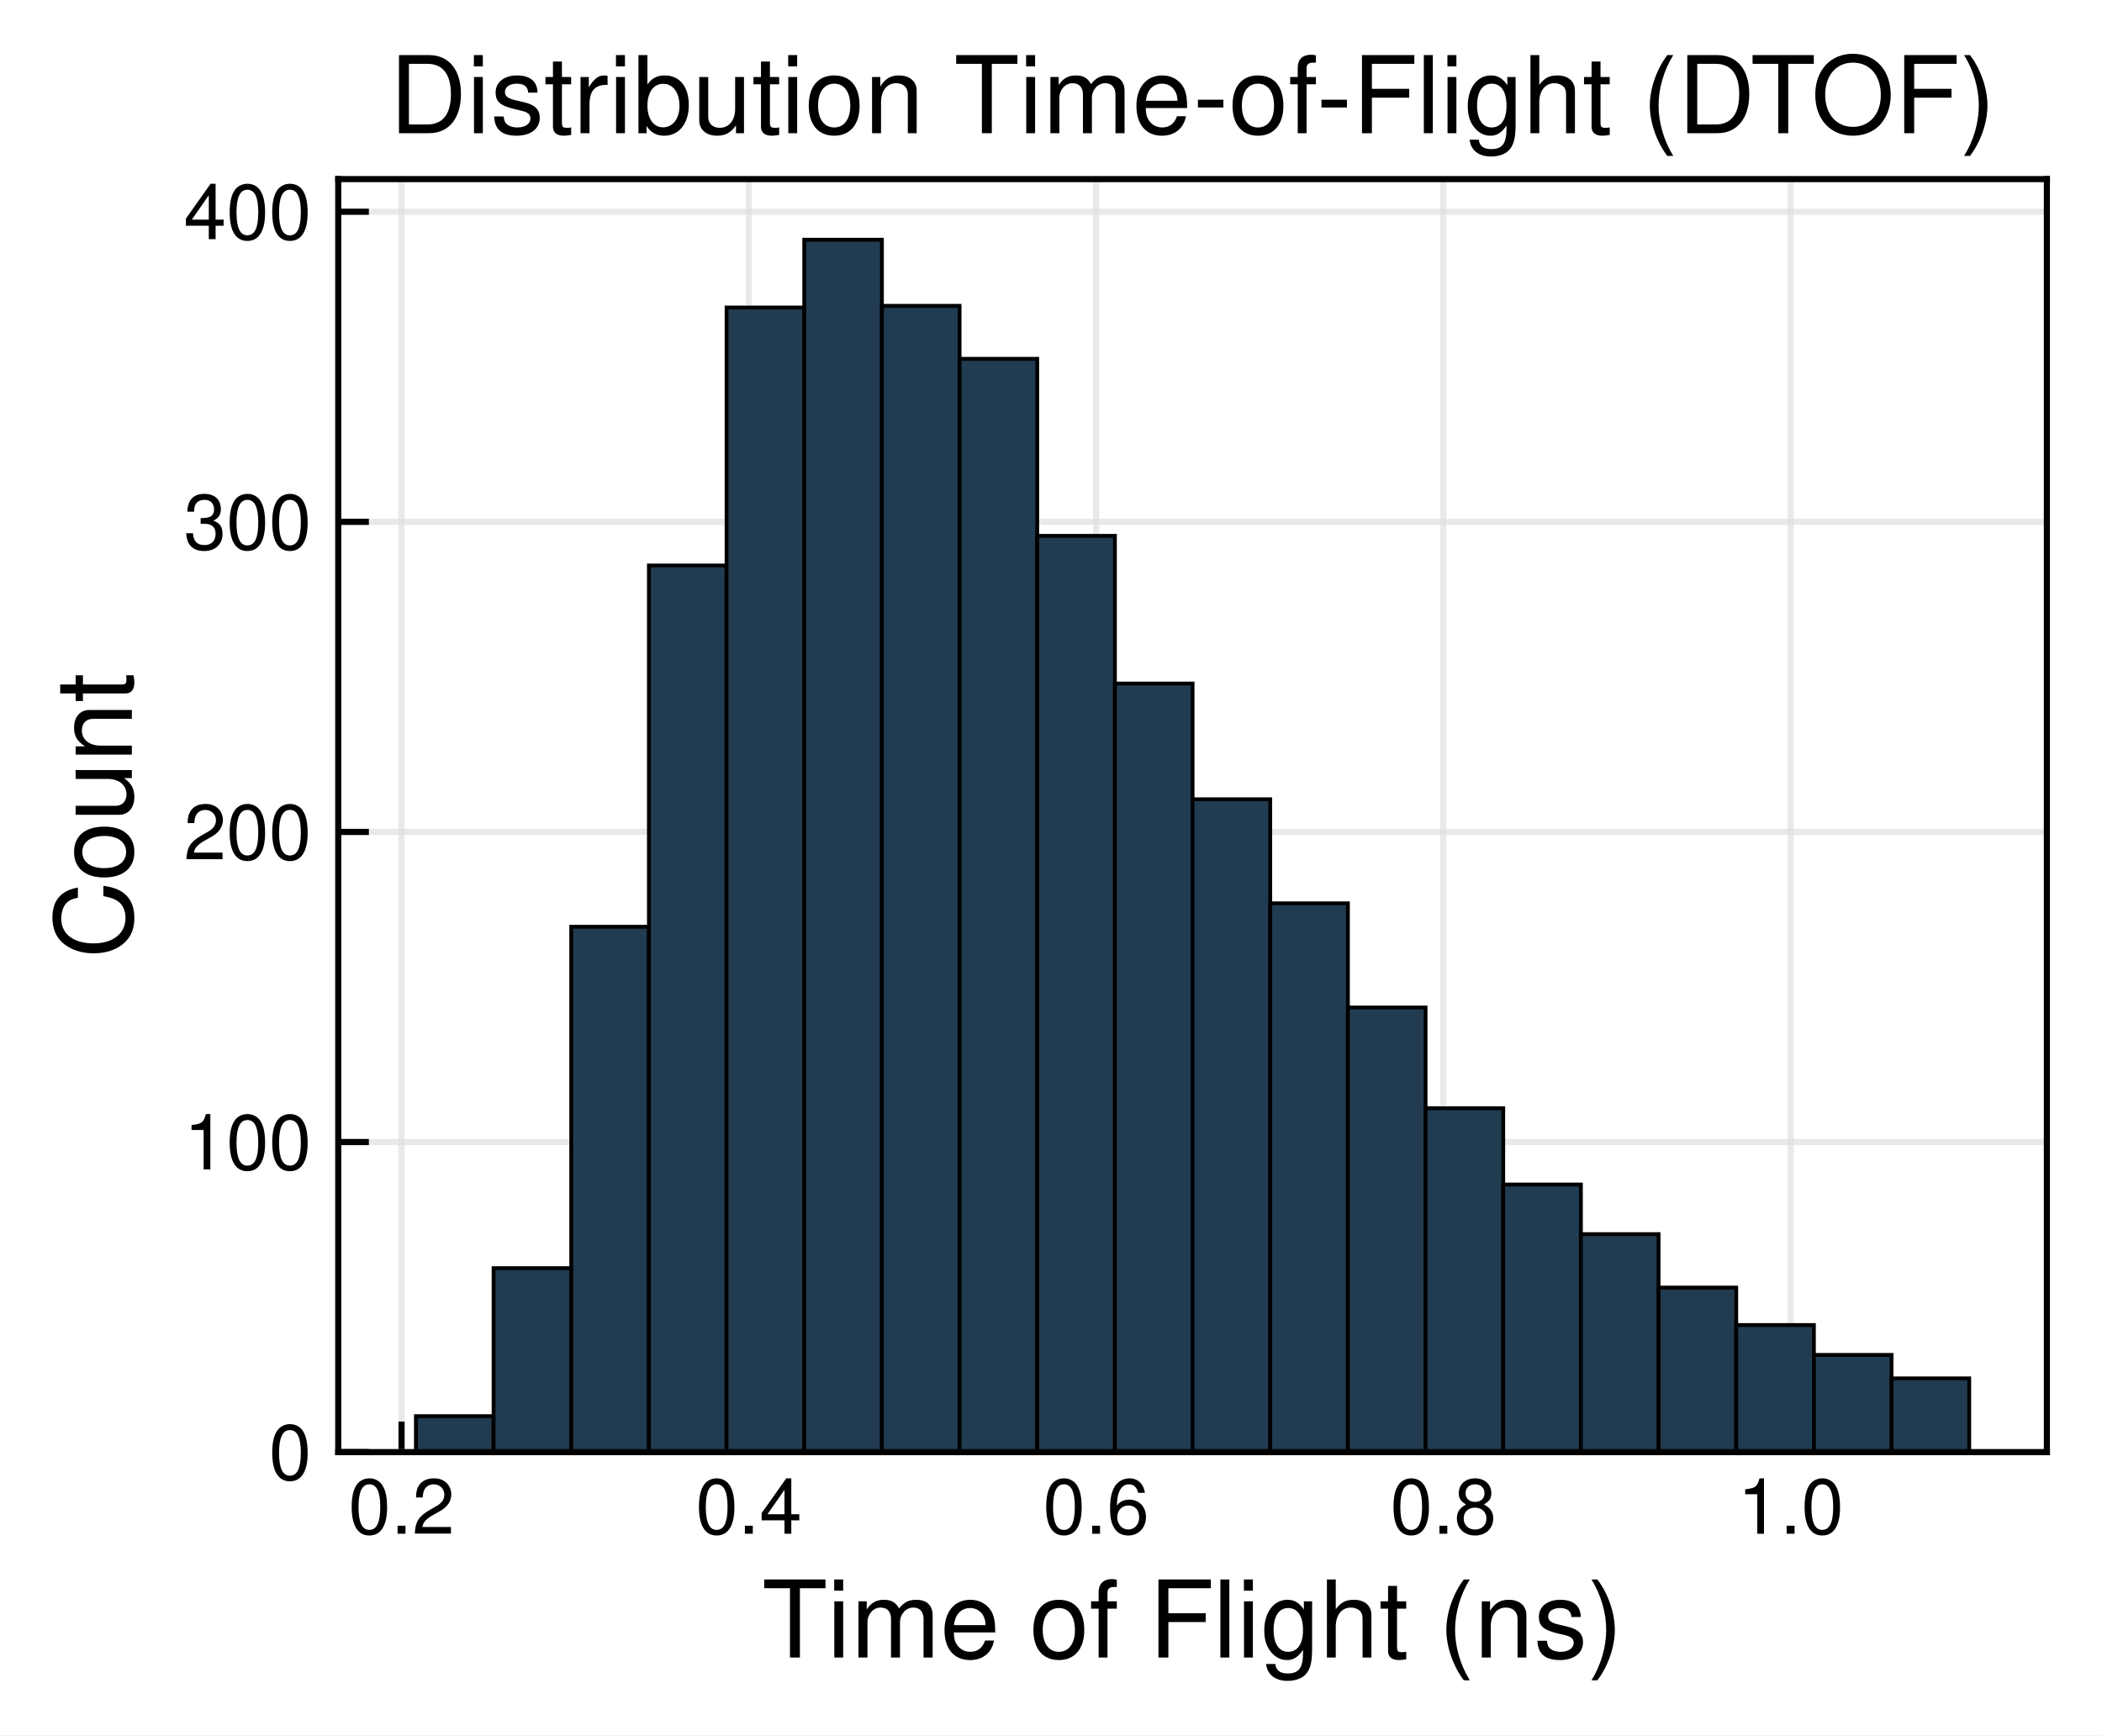
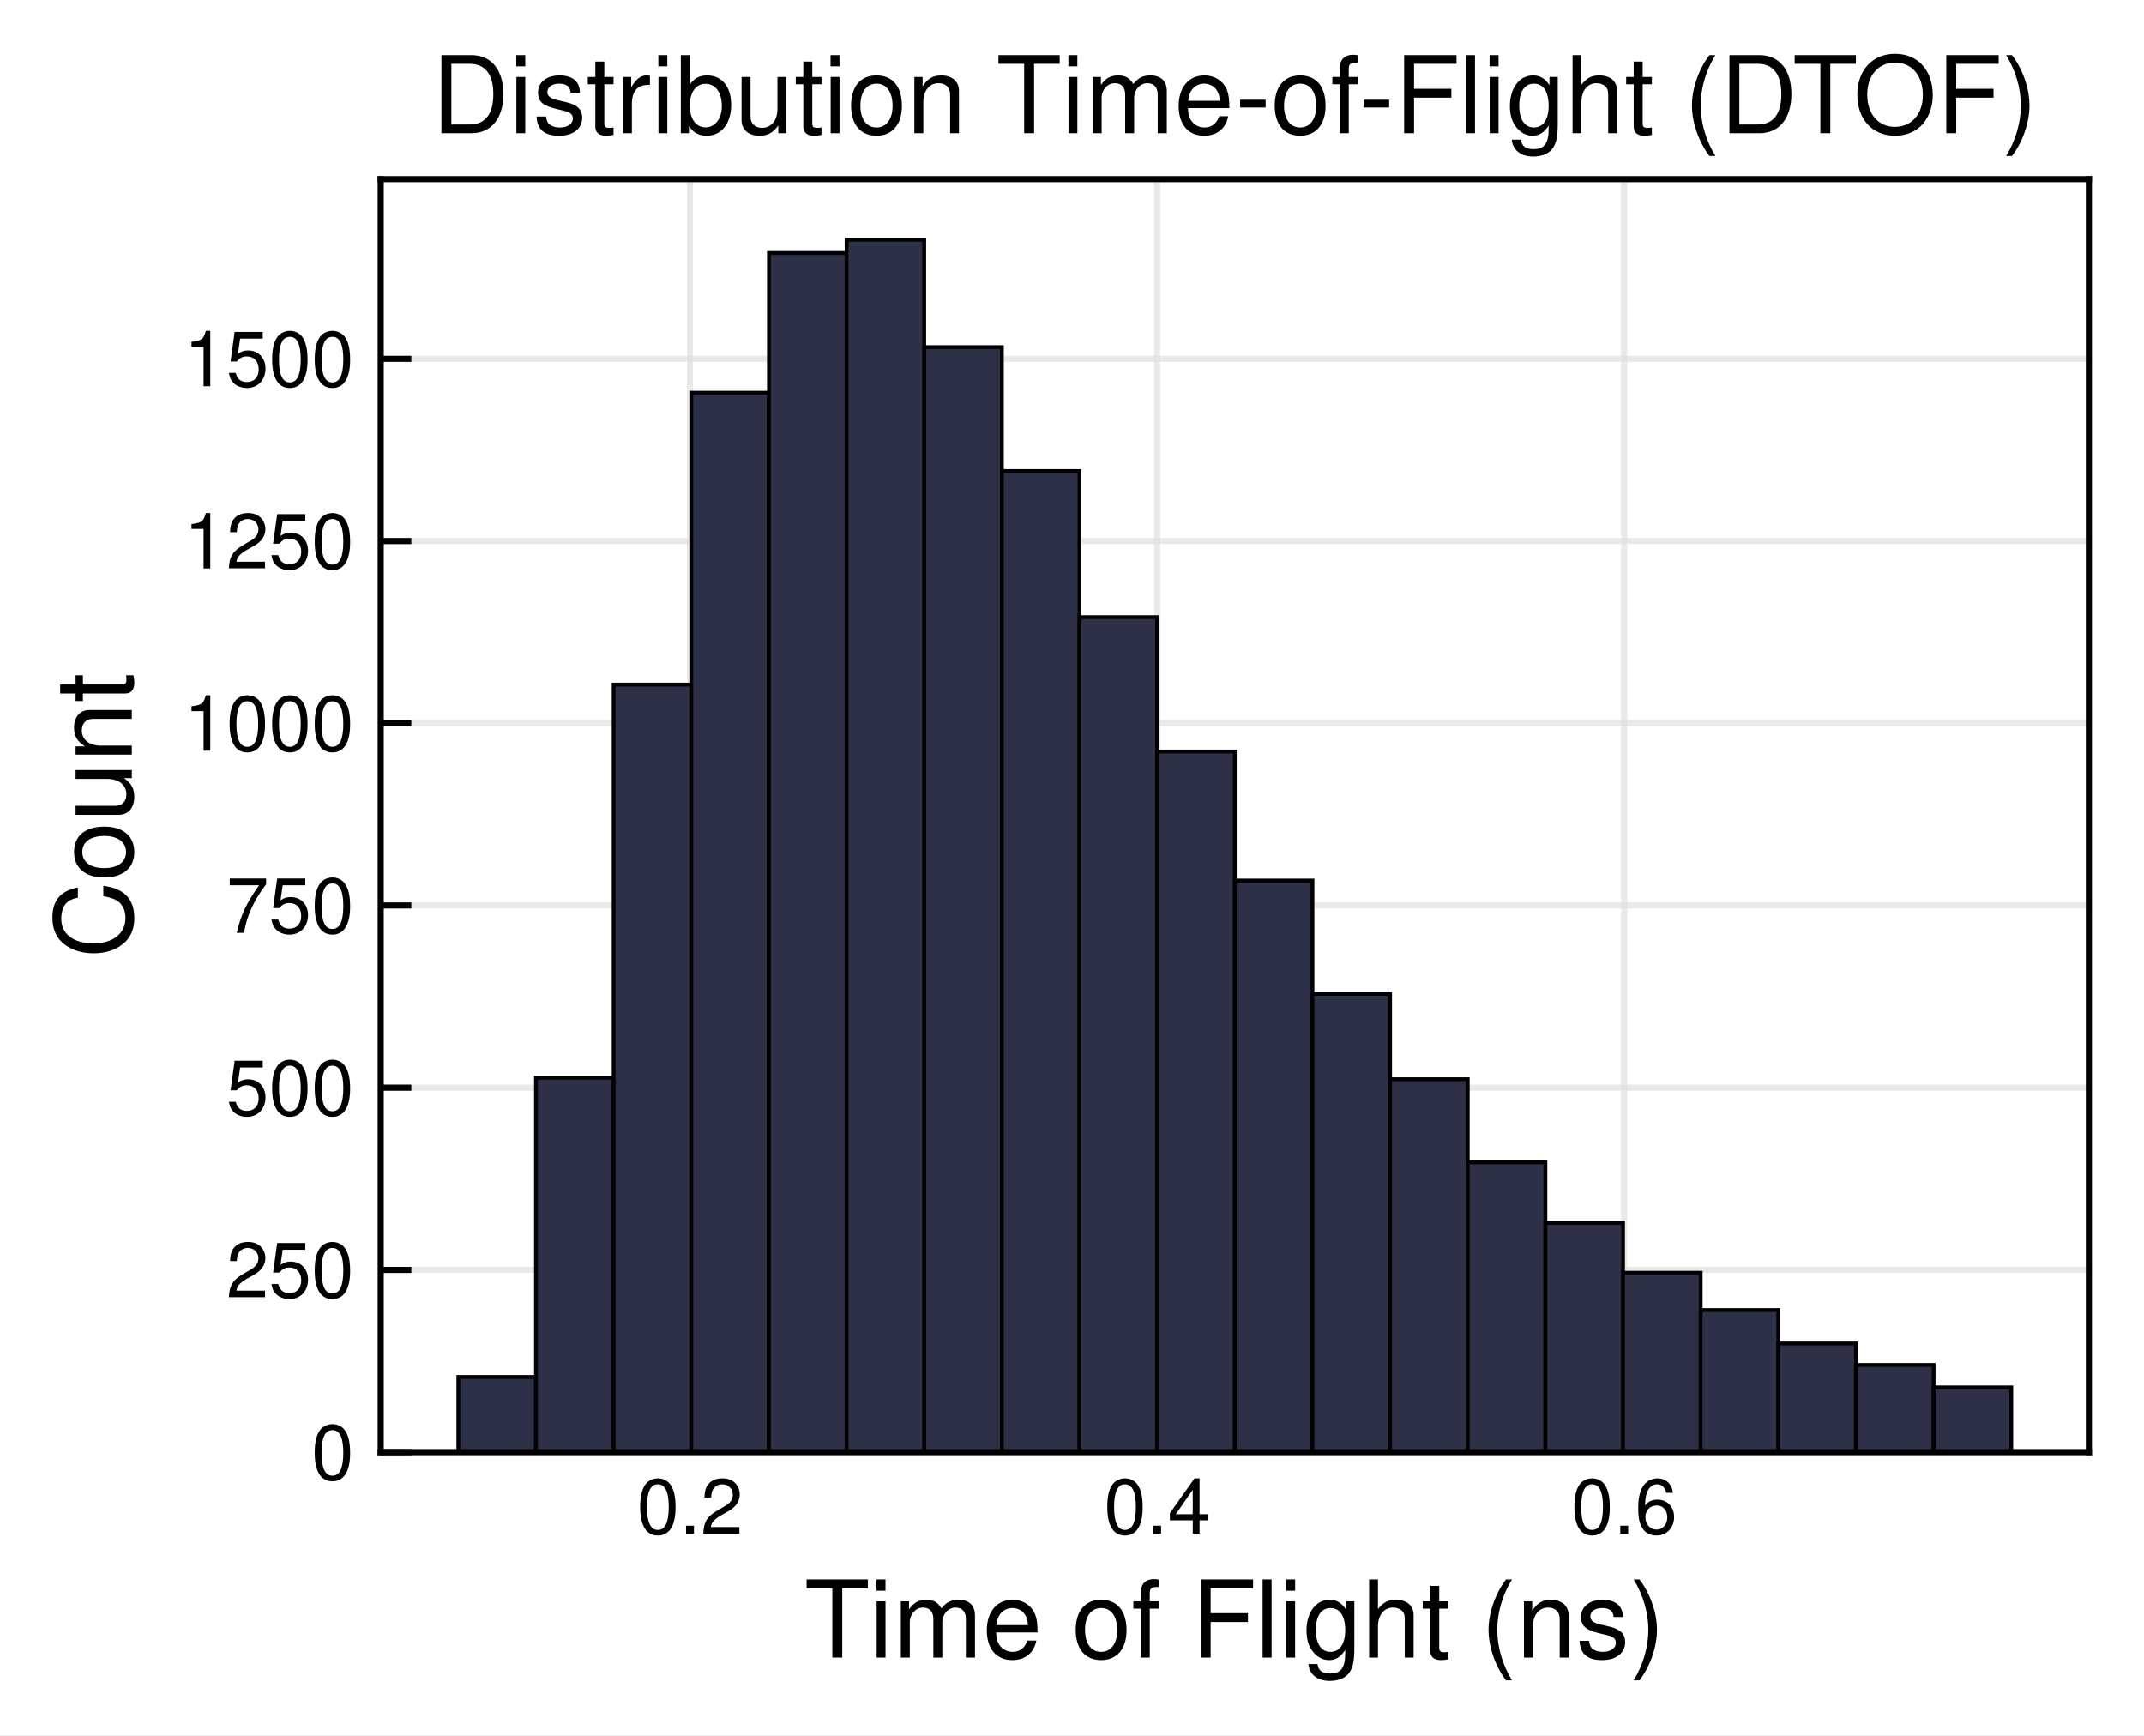
- <svg xmlns="http://www.w3.org/2000/svg" xmlns:xlink="http://www.w3.org/1999/xlink" width="274.586pt" height="226.704pt" viewBox="0 0 274.586 226.704" version="1.1">
+ <svg xmlns="http://www.w3.org/2000/svg" xmlns:xlink="http://www.w3.org/1999/xlink" width="280.147pt" height="226.704pt" viewBox="0 0 280.147 226.704" version="1.1">
  <defs>
    <style type="text/css">*{stroke-linejoin: round; stroke-linecap: butt}</style>
  </defs>
  <g id="figure_1">
    <g id="patch_1">
-       <path d="M 0 226.704  L 274.586 226.704  L 274.586 0  L 0 0  z " style="fill: #ffffff" />
+       <path d="M 0 226.704  L 280.147 226.704  L 280.147 0  L 0 0  z " style="fill: #ffffff" />
    </g>
    <g id="axes_1">
      <g id="patch_2">
-         <path d="M 44.186 189.72  L 267.386 189.72  L 267.386 23.4  L 44.186 23.4  z " style="fill: #ffffff" />
+         <path d="M 49.747 189.72  L 272.947 189.72  L 272.947 23.4  L 49.747 23.4  z " style="fill: #ffffff" />
      </g>
      <g id="matplotlib.axis_1">
        <g id="xtick_1">
          <g id="line2d_1">
-             <path d="M 52.454 189.72  L 52.454 23.4  " clip-path="url(#p79d512af93)" style="fill: none; stroke: #e0e0e0; stroke-opacity: 0.7; stroke-width: 0.8; stroke-linecap: square" />
+             <path d="M 90.162 189.72  L 90.162 23.4  " clip-path="url(#pacf814deed)" style="fill: none; stroke: #e0e0e0; stroke-opacity: 0.7; stroke-width: 0.8; stroke-linecap: square" />
          </g>
          <g id="line2d_2">
            <defs>
-               <path id="mf3228d26b1" d="M 0 0  L 0 -4  " style="stroke: #000000; stroke-width: 0.8" />
+               <path id="mfa22c68189" d="M 0 0  L 0 -4  " style="stroke: #000000; stroke-width: 0.8" />
            </defs>
            <g>
-               <use xlink:href="#mf3228d26b1" x="52.454" y="189.72" style="stroke: #000000; stroke-width: 0.8" />
+               <use xlink:href="#mfa22c68189" x="90.162" y="189.72" style="stroke: #000000; stroke-width: 0.8" />
            </g>
          </g>
          <g id="text_1">
-             <text style="font-size: 10px; font-family: 'Helvetica', 'Arial', sans-serif; text-anchor: middle" x="52.454" y="200.378" transform="rotate(-0 52.45431 200.3781)">0.2</text>
+             <text style="font-size: 10px; font-family: 'Helvetica', 'Arial', sans-serif; text-anchor: middle" x="90.162" y="200.378" transform="rotate(-0 90.16214 200.3781)">0.2</text>
          </g>
        </g>
        <g id="xtick_2">
          <g id="line2d_3">
-             <path d="M 97.819 189.72  L 97.819 23.4  " clip-path="url(#p79d512af93)" style="fill: none; stroke: #e0e0e0; stroke-opacity: 0.7; stroke-width: 0.8; stroke-linecap: square" />
+             <path d="M 151.197 189.72  L 151.197 23.4  " clip-path="url(#pacf814deed)" style="fill: none; stroke: #e0e0e0; stroke-opacity: 0.7; stroke-width: 0.8; stroke-linecap: square" />
          </g>
          <g id="line2d_4">
            <g>
-               <use xlink:href="#mf3228d26b1" x="97.819" y="189.72" style="stroke: #000000; stroke-width: 0.8" />
+               <use xlink:href="#mfa22c68189" x="151.197" y="189.72" style="stroke: #000000; stroke-width: 0.8" />
            </g>
          </g>
          <g id="text_2">
-             <text style="font-size: 10px; font-family: 'Helvetica', 'Arial', sans-serif; text-anchor: middle" x="97.819" y="200.378" transform="rotate(-0 97.81867 200.3781)">0.4</text>
+             <text style="font-size: 10px; font-family: 'Helvetica', 'Arial', sans-serif; text-anchor: middle" x="151.197" y="200.378" transform="rotate(-0 151.1968 200.3781)">0.4</text>
          </g>
        </g>
        <g id="xtick_3">
          <g id="line2d_5">
-             <path d="M 143.183 189.72  L 143.183 23.4  " clip-path="url(#p79d512af93)" style="fill: none; stroke: #e0e0e0; stroke-opacity: 0.7; stroke-width: 0.8; stroke-linecap: square" />
+             <path d="M 212.231 189.72  L 212.231 23.4  " clip-path="url(#pacf814deed)" style="fill: none; stroke: #e0e0e0; stroke-opacity: 0.7; stroke-width: 0.8; stroke-linecap: square" />
          </g>
          <g id="line2d_6">
            <g>
-               <use xlink:href="#mf3228d26b1" x="143.183" y="189.72" style="stroke: #000000; stroke-width: 0.8" />
+               <use xlink:href="#mfa22c68189" x="212.231" y="189.72" style="stroke: #000000; stroke-width: 0.8" />
            </g>
          </g>
          <g id="text_3">
-             <text style="font-size: 10px; font-family: 'Helvetica', 'Arial', sans-serif; text-anchor: middle" x="143.183" y="200.378" transform="rotate(-0 143.183 200.3781)">0.6</text>
-           </g>
-         </g>
-         <g id="xtick_4">
-           <g id="line2d_7">
-             <path d="M 188.547 189.72  L 188.547 23.4  " clip-path="url(#p79d512af93)" style="fill: none; stroke: #e0e0e0; stroke-opacity: 0.7; stroke-width: 0.8; stroke-linecap: square" />
-           </g>
-           <g id="line2d_8">
-             <g>
-               <use xlink:href="#mf3228d26b1" x="188.547" y="189.72" style="stroke: #000000; stroke-width: 0.8" />
-             </g>
-           </g>
-           <g id="text_4">
-             <text style="font-size: 10px; font-family: 'Helvetica', 'Arial', sans-serif; text-anchor: middle" x="188.547" y="200.378" transform="rotate(-0 188.5474 200.3781)">0.8</text>
-           </g>
-         </g>
-         <g id="xtick_5">
-           <g id="line2d_9">
-             <path d="M 233.912 189.72  L 233.912 23.4  " clip-path="url(#p79d512af93)" style="fill: none; stroke: #e0e0e0; stroke-opacity: 0.7; stroke-width: 0.8; stroke-linecap: square" />
-           </g>
-           <g id="line2d_10">
-             <g>
-               <use xlink:href="#mf3228d26b1" x="233.912" y="189.72" style="stroke: #000000; stroke-width: 0.8" />
-             </g>
-           </g>
-           <g id="text_5">
-             <text style="font-size: 10px; font-family: 'Helvetica', 'Arial', sans-serif; text-anchor: middle" x="233.912" y="200.378" transform="rotate(-0 233.9118 200.3781)">1.0</text>
-           </g>
-         </g>
-         <g id="text_6">
-           <text style="font-size: 14px; font-family: 'Helvetica', 'Arial', sans-serif; text-anchor: middle" x="155.786" y="216.557" transform="rotate(-0 155.7862 216.5572)">Time of Flight (ns)</text>
+             <text style="font-size: 10px; font-family: 'Helvetica', 'Arial', sans-serif; text-anchor: middle" x="212.231" y="200.378" transform="rotate(-0 212.2315 200.3781)">0.6</text>
+           </g>
+         </g>
+         <g id="text_4">
+           <text style="font-size: 14px; font-family: 'Helvetica', 'Arial', sans-serif; text-anchor: middle" x="161.347" y="216.557" transform="rotate(-0 161.3472 216.5572)">Time of Flight (ns)</text>
        </g>
      </g>
      <g id="matplotlib.axis_2">
        <g id="ytick_1">
+           <g id="line2d_7">
+             <path d="M 49.747 189.72  L 272.947 189.72  " clip-path="url(#pacf814deed)" style="fill: none; stroke: #e0e0e0; stroke-opacity: 0.7; stroke-width: 0.8; stroke-linecap: square" />
+           </g>
+           <g id="line2d_8">
+             <defs>
+               <path id="m39770a4c3f" d="M 0 0  L 4 0  " style="stroke: #000000; stroke-width: 0.8" />
+             </defs>
+             <g>
+               <use xlink:href="#m39770a4c3f" x="49.747" y="189.72" style="stroke: #000000; stroke-width: 0.8" />
+             </g>
+           </g>
+           <g id="text_5">
+             <text style="font-size: 10px; font-family: 'Helvetica', 'Arial', sans-serif; text-anchor: end" x="46.247" y="193.299" transform="rotate(-0 46.24719 193.2992)">0</text>
+           </g>
+         </g>
+         <g id="ytick_2">
+           <g id="line2d_9">
+             <path d="M 49.747 165.913  L 272.947 165.913  " clip-path="url(#pacf814deed)" style="fill: none; stroke: #e0e0e0; stroke-opacity: 0.7; stroke-width: 0.8; stroke-linecap: square" />
+           </g>
+           <g id="line2d_10">
+             <g>
+               <use xlink:href="#m39770a4c3f" x="49.747" y="165.913" style="stroke: #000000; stroke-width: 0.8" />
+             </g>
+           </g>
+           <g id="text_6">
+             <text style="font-size: 10px; font-family: 'Helvetica', 'Arial', sans-serif; text-anchor: end" x="46.247" y="169.492" transform="rotate(-0 46.24719 169.4918)">250</text>
+           </g>
+         </g>
+         <g id="ytick_3">
          <g id="line2d_11">
-             <path d="M 44.186 189.72  L 267.386 189.72  " clip-path="url(#p79d512af93)" style="fill: none; stroke: #e0e0e0; stroke-opacity: 0.7; stroke-width: 0.8; stroke-linecap: square" />
+             <path d="M 49.747 142.106  L 272.947 142.106  " clip-path="url(#pacf814deed)" style="fill: none; stroke: #e0e0e0; stroke-opacity: 0.7; stroke-width: 0.8; stroke-linecap: square" />
          </g>
          <g id="line2d_12">
-             <defs>
-               <path id="m4b315b413b" d="M 0 0  L 4 0  " style="stroke: #000000; stroke-width: 0.8" />
-             </defs>
-             <g>
-               <use xlink:href="#m4b315b413b" x="44.186" y="189.72" style="stroke: #000000; stroke-width: 0.8" />
+             <g>
+               <use xlink:href="#m39770a4c3f" x="49.747" y="142.106" style="stroke: #000000; stroke-width: 0.8" />
            </g>
          </g>
          <g id="text_7">
-             <text style="font-size: 10px; font-family: 'Helvetica', 'Arial', sans-serif; text-anchor: end" x="40.686" y="193.299" transform="rotate(-0 40.68625 193.2992)">0</text>
-           </g>
-         </g>
-         <g id="ytick_2">
+             <text style="font-size: 10px; font-family: 'Helvetica', 'Arial', sans-serif; text-anchor: end" x="46.247" y="145.684" transform="rotate(-0 46.24719 145.6845)">500</text>
+           </g>
+         </g>
+         <g id="ytick_4">
          <g id="line2d_13">
-             <path d="M 44.186 149.206  L 267.386 149.206  " clip-path="url(#p79d512af93)" style="fill: none; stroke: #e0e0e0; stroke-opacity: 0.7; stroke-width: 0.8; stroke-linecap: square" />
+             <path d="M 49.747 118.298  L 272.947 118.298  " clip-path="url(#pacf814deed)" style="fill: none; stroke: #e0e0e0; stroke-opacity: 0.7; stroke-width: 0.8; stroke-linecap: square" />
          </g>
          <g id="line2d_14">
            <g>
-               <use xlink:href="#m4b315b413b" x="44.186" y="149.206" style="stroke: #000000; stroke-width: 0.8" />
+               <use xlink:href="#m39770a4c3f" x="49.747" y="118.298" style="stroke: #000000; stroke-width: 0.8" />
            </g>
          </g>
          <g id="text_8">
-             <text style="font-size: 10px; font-family: 'Helvetica', 'Arial', sans-serif; text-anchor: end" x="40.686" y="152.785" transform="rotate(-0 40.68625 152.785)">100</text>
-           </g>
-         </g>
-         <g id="ytick_3">
+             <text style="font-size: 10px; font-family: 'Helvetica', 'Arial', sans-serif; text-anchor: end" x="46.247" y="121.877" transform="rotate(-0 46.24719 121.8771)">750</text>
+           </g>
+         </g>
+         <g id="ytick_5">
          <g id="line2d_15">
-             <path d="M 44.186 108.692  L 267.386 108.692  " clip-path="url(#p79d512af93)" style="fill: none; stroke: #e0e0e0; stroke-opacity: 0.7; stroke-width: 0.8; stroke-linecap: square" />
+             <path d="M 49.747 94.491  L 272.947 94.491  " clip-path="url(#pacf814deed)" style="fill: none; stroke: #e0e0e0; stroke-opacity: 0.7; stroke-width: 0.8; stroke-linecap: square" />
          </g>
          <g id="line2d_16">
            <g>
-               <use xlink:href="#m4b315b413b" x="44.186" y="108.692" style="stroke: #000000; stroke-width: 0.8" />
+               <use xlink:href="#m39770a4c3f" x="49.747" y="94.491" style="stroke: #000000; stroke-width: 0.8" />
            </g>
          </g>
          <g id="text_9">
-             <text style="font-size: 10px; font-family: 'Helvetica', 'Arial', sans-serif; text-anchor: end" x="40.686" y="112.271" transform="rotate(-0 40.68625 112.2708)">200</text>
-           </g>
-         </g>
-         <g id="ytick_4">
+             <text style="font-size: 10px; font-family: 'Helvetica', 'Arial', sans-serif; text-anchor: end" x="46.247" y="98.07" transform="rotate(-0 46.24719 98.06973)">1000</text>
+           </g>
+         </g>
+         <g id="ytick_6">
          <g id="line2d_17">
-             <path d="M 44.186 68.178  L 267.386 68.178  " clip-path="url(#p79d512af93)" style="fill: none; stroke: #e0e0e0; stroke-opacity: 0.7; stroke-width: 0.8; stroke-linecap: square" />
+             <path d="M 49.747 70.683  L 272.947 70.683  " clip-path="url(#pacf814deed)" style="fill: none; stroke: #e0e0e0; stroke-opacity: 0.7; stroke-width: 0.8; stroke-linecap: square" />
          </g>
          <g id="line2d_18">
            <g>
-               <use xlink:href="#m4b315b413b" x="44.186" y="68.178" style="stroke: #000000; stroke-width: 0.8" />
+               <use xlink:href="#m39770a4c3f" x="49.747" y="70.683" style="stroke: #000000; stroke-width: 0.8" />
            </g>
          </g>
          <g id="text_10">
-             <text style="font-size: 10px; font-family: 'Helvetica', 'Arial', sans-serif; text-anchor: end" x="40.686" y="71.757" transform="rotate(-0 40.68625 71.75662)">300</text>
-           </g>
-         </g>
-         <g id="ytick_5">
+             <text style="font-size: 10px; font-family: 'Helvetica', 'Arial', sans-serif; text-anchor: end" x="46.247" y="74.262" transform="rotate(-0 46.24719 74.26236)">1250</text>
+           </g>
+         </g>
+         <g id="ytick_7">
          <g id="line2d_19">
-             <path d="M 44.186 27.664  L 267.386 27.664  " clip-path="url(#p79d512af93)" style="fill: none; stroke: #e0e0e0; stroke-opacity: 0.7; stroke-width: 0.8; stroke-linecap: square" />
+             <path d="M 49.747 46.876  L 272.947 46.876  " clip-path="url(#pacf814deed)" style="fill: none; stroke: #e0e0e0; stroke-opacity: 0.7; stroke-width: 0.8; stroke-linecap: square" />
          </g>
          <g id="line2d_20">
            <g>
-               <use xlink:href="#m4b315b413b" x="44.186" y="27.664" style="stroke: #000000; stroke-width: 0.8" />
+               <use xlink:href="#m39770a4c3f" x="49.747" y="46.876" style="stroke: #000000; stroke-width: 0.8" />
            </g>
          </g>
          <g id="text_11">
-             <text style="font-size: 10px; font-family: 'Helvetica', 'Arial', sans-serif; text-anchor: end" x="40.686" y="31.242" transform="rotate(-0 40.68625 31.24242)">400</text>
+             <text style="font-size: 10px; font-family: 'Helvetica', 'Arial', sans-serif; text-anchor: end" x="46.247" y="50.455" transform="rotate(-0 46.24719 50.45499)">1500</text>
          </g>
        </g>
        <g id="text_12">
          <text style="font-size: 14px; font-family: 'Helvetica', 'Arial', sans-serif; text-anchor: middle" x="17.221" y="106.56" transform="rotate(-90 17.22094 106.5603)">Count</text>
        </g>
      </g>
      <g id="patch_3">
-         <path d="M 54.332 189.72  L 64.477 189.72  L 64.477 185.023  L 54.332 185.023  z " clip-path="url(#p79d512af93)" style="fill: #213c51; stroke: #000000; stroke-width: 0.5; stroke-linejoin: miter" />
+         <path d="M 59.893 189.72  L 70.038 189.72  L 70.038 179.896  L 59.893 179.896  z " clip-path="url(#pacf814deed)" style="fill: #2d3047; stroke: #000000; stroke-width: 0.5; stroke-linejoin: miter" />
      </g>
      <g id="patch_4">
-         <path d="M 64.477 189.72  L 74.623 189.72  L 74.623 165.679  L 64.477 165.679  z " clip-path="url(#p79d512af93)" style="fill: #213c51; stroke: #000000; stroke-width: 0.5; stroke-linejoin: miter" />
+         <path d="M 70.038 189.72  L 80.184 189.72  L 80.184 140.82  L 70.038 140.82  z " clip-path="url(#pacf814deed)" style="fill: #2d3047; stroke: #000000; stroke-width: 0.5; stroke-linejoin: miter" />
      </g>
      <g id="patch_5">
-         <path d="M 74.623 189.72  L 84.768 189.72  L 84.768 121.08  L 74.623 121.08  z " clip-path="url(#p79d512af93)" style="fill: #213c51; stroke: #000000; stroke-width: 0.5; stroke-linejoin: miter" />
+         <path d="M 80.184 189.72  L 90.329 189.72  L 90.329 89.442  L 80.184 89.442  z " clip-path="url(#pacf814deed)" style="fill: #2d3047; stroke: #000000; stroke-width: 0.5; stroke-linejoin: miter" />
      </g>
      <g id="patch_6">
-         <path d="M 84.768 189.72  L 94.914 189.72  L 94.914 73.884  L 84.768 73.884  z " clip-path="url(#p79d512af93)" style="fill: #213c51; stroke: #000000; stroke-width: 0.5; stroke-linejoin: miter" />
+         <path d="M 90.329 189.72  L 100.474 189.72  L 100.474 51.301  L 90.329 51.301  z " clip-path="url(#pacf814deed)" style="fill: #2d3047; stroke: #000000; stroke-width: 0.5; stroke-linejoin: miter" />
      </g>
      <g id="patch_7">
-         <path d="M 94.914 189.72  L 105.059 189.72  L 105.059 40.178  L 94.914 40.178  z " clip-path="url(#p79d512af93)" style="fill: #213c51; stroke: #000000; stroke-width: 0.5; stroke-linejoin: miter" />
+         <path d="M 100.474 189.72  L 110.62 189.72  L 110.62 33.046  L 100.474 33.046  z " clip-path="url(#pacf814deed)" style="fill: #2d3047; stroke: #000000; stroke-width: 0.5; stroke-linejoin: miter" />
      </g>
      <g id="patch_8">
-         <path d="M 105.059 189.72  L 115.204 189.72  L 115.204 31.32  L 105.059 31.32  z " clip-path="url(#p79d512af93)" style="fill: #213c51; stroke: #000000; stroke-width: 0.5; stroke-linejoin: miter" />
+         <path d="M 110.62 189.72  L 120.765 189.72  L 120.765 31.32  L 110.62 31.32  z " clip-path="url(#pacf814deed)" style="fill: #2d3047; stroke: #000000; stroke-width: 0.5; stroke-linejoin: miter" />
      </g>
      <g id="patch_9">
-         <path d="M 115.204 189.72  L 125.35 189.72  L 125.35 39.961  L 115.204 39.961  z " clip-path="url(#p79d512af93)" style="fill: #213c51; stroke: #000000; stroke-width: 0.5; stroke-linejoin: miter" />
+         <path d="M 120.765 189.72  L 130.911 189.72  L 130.911 45.342  L 120.765 45.342  z " clip-path="url(#pacf814deed)" style="fill: #2d3047; stroke: #000000; stroke-width: 0.5; stroke-linejoin: miter" />
      </g>
      <g id="patch_10">
-         <path d="M 125.35 189.72  L 135.495 189.72  L 135.495 46.88  L 125.35 46.88  z " clip-path="url(#p79d512af93)" style="fill: #213c51; stroke: #000000; stroke-width: 0.5; stroke-linejoin: miter" />
+         <path d="M 130.911 189.72  L 141.056 189.72  L 141.056 61.539  L 130.911 61.539  z " clip-path="url(#pacf814deed)" style="fill: #2d3047; stroke: #000000; stroke-width: 0.5; stroke-linejoin: miter" />
      </g>
      <g id="patch_11">
-         <path d="M 135.495 189.72  L 145.641 189.72  L 145.641 70.012  L 135.495 70.012  z " clip-path="url(#p79d512af93)" style="fill: #213c51; stroke: #000000; stroke-width: 0.5; stroke-linejoin: miter" />
+         <path d="M 141.056 189.72  L 151.202 189.72  L 151.202 80.628  L 141.056 80.628  z " clip-path="url(#pacf814deed)" style="fill: #2d3047; stroke: #000000; stroke-width: 0.5; stroke-linejoin: miter" />
      </g>
      <g id="patch_12">
-         <path d="M 145.641 189.72  L 155.786 189.72  L 155.786 89.302  L 145.641 89.302  z " clip-path="url(#p79d512af93)" style="fill: #213c51; stroke: #000000; stroke-width: 0.5; stroke-linejoin: miter" />
+         <path d="M 151.202 189.72  L 161.347 189.72  L 161.347 98.184  L 151.202 98.184  z " clip-path="url(#pacf814deed)" style="fill: #2d3047; stroke: #000000; stroke-width: 0.5; stroke-linejoin: miter" />
      </g>
      <g id="patch_13">
-         <path d="M 155.786 189.72  L 165.932 189.72  L 165.932 104.422  L 155.786 104.422  z " clip-path="url(#p79d512af93)" style="fill: #213c51; stroke: #000000; stroke-width: 0.5; stroke-linejoin: miter" />
+         <path d="M 161.347 189.72  L 171.493 189.72  L 171.493 115.043  L 161.347 115.043  z " clip-path="url(#pacf814deed)" style="fill: #2d3047; stroke: #000000; stroke-width: 0.5; stroke-linejoin: miter" />
      </g>
      <g id="patch_14">
-         <path d="M 165.932 189.72  L 176.077 189.72  L 176.077 118.021  L 165.932 118.021  z " clip-path="url(#p79d512af93)" style="fill: #213c51; stroke: #000000; stroke-width: 0.5; stroke-linejoin: miter" />
+         <path d="M 171.493 189.72  L 181.638 189.72  L 181.638 129.853  L 171.493 129.853  z " clip-path="url(#pacf814deed)" style="fill: #2d3047; stroke: #000000; stroke-width: 0.5; stroke-linejoin: miter" />
      </g>
      <g id="patch_15">
-         <path d="M 176.077 189.72  L 186.223 189.72  L 186.223 131.631  L 176.077 131.631  z " clip-path="url(#p79d512af93)" style="fill: #213c51; stroke: #000000; stroke-width: 0.5; stroke-linejoin: miter" />
+         <path d="M 181.638 189.72  L 191.784 189.72  L 191.784 141  L 181.638 141  z " clip-path="url(#pacf814deed)" style="fill: #2d3047; stroke: #000000; stroke-width: 0.5; stroke-linejoin: miter" />
      </g>
      <g id="patch_16">
-         <path d="M 186.223 189.72  L 196.368 189.72  L 196.368 144.795  L 186.223 144.795  z " clip-path="url(#p79d512af93)" style="fill: #213c51; stroke: #000000; stroke-width: 0.5; stroke-linejoin: miter" />
+         <path d="M 191.784 189.72  L 201.929 189.72  L 201.929 151.85  L 191.784 151.85  z " clip-path="url(#pacf814deed)" style="fill: #2d3047; stroke: #000000; stroke-width: 0.5; stroke-linejoin: miter" />
      </g>
      <g id="patch_17">
-         <path d="M 196.368 189.72  L 206.514 189.72  L 206.514 154.756  L 196.368 154.756  z " clip-path="url(#p79d512af93)" style="fill: #213c51; stroke: #000000; stroke-width: 0.5; stroke-linejoin: miter" />
+         <path d="M 201.929 189.72  L 212.074 189.72  L 212.074 159.774  L 201.929 159.774  z " clip-path="url(#pacf814deed)" style="fill: #2d3047; stroke: #000000; stroke-width: 0.5; stroke-linejoin: miter" />
      </g>
      <g id="patch_18">
-         <path d="M 206.514 189.72  L 216.659 189.72  L 216.659 161.241  L 206.514 161.241  z " clip-path="url(#p79d512af93)" style="fill: #213c51; stroke: #000000; stroke-width: 0.5; stroke-linejoin: miter" />
+         <path d="M 212.074 189.72  L 222.22 189.72  L 222.22 166.284  L 212.074 166.284  z " clip-path="url(#pacf814deed)" style="fill: #2d3047; stroke: #000000; stroke-width: 0.5; stroke-linejoin: miter" />
      </g>
      <g id="patch_19">
-         <path d="M 216.659 189.72  L 226.804 189.72  L 226.804 168.224  L 216.659 168.224  z " clip-path="url(#p79d512af93)" style="fill: #213c51; stroke: #000000; stroke-width: 0.5; stroke-linejoin: miter" />
+         <path d="M 222.22 189.72  L 232.365 189.72  L 232.365 171.158  L 222.22 171.158  z " clip-path="url(#pacf814deed)" style="fill: #2d3047; stroke: #000000; stroke-width: 0.5; stroke-linejoin: miter" />
      </g>
      <g id="patch_20">
-         <path d="M 226.804 189.72  L 236.95 189.72  L 236.95 173.118  L 226.804 173.118  z " clip-path="url(#p79d512af93)" style="fill: #213c51; stroke: #000000; stroke-width: 0.5; stroke-linejoin: miter" />
+         <path d="M 232.365 189.72  L 242.511 189.72  L 242.511 175.524  L 232.365 175.524  z " clip-path="url(#pacf814deed)" style="fill: #2d3047; stroke: #000000; stroke-width: 0.5; stroke-linejoin: miter" />
      </g>
      <g id="patch_21">
-         <path d="M 236.95 189.72  L 247.095 189.72  L 247.095 177.021  L 236.95 177.021  z " clip-path="url(#p79d512af93)" style="fill: #213c51; stroke: #000000; stroke-width: 0.5; stroke-linejoin: miter" />
+         <path d="M 242.511 189.72  L 252.656 189.72  L 252.656 178.324  L 242.511 178.324  z " clip-path="url(#pacf814deed)" style="fill: #2d3047; stroke: #000000; stroke-width: 0.5; stroke-linejoin: miter" />
      </g>
      <g id="patch_22">
-         <path d="M 247.095 189.72  L 257.241 189.72  L 257.241 180.084  L 247.095 180.084  z " clip-path="url(#p79d512af93)" style="fill: #213c51; stroke: #000000; stroke-width: 0.5; stroke-linejoin: miter" />
+         <path d="M 252.656 189.72  L 262.802 189.72  L 262.802 181.263  L 252.656 181.263  z " clip-path="url(#pacf814deed)" style="fill: #2d3047; stroke: #000000; stroke-width: 0.5; stroke-linejoin: miter" />
      </g>
      <g id="patch_23">
-         <path d="M 44.186 189.72  L 44.186 23.4  " style="fill: none; stroke: #000000; stroke-width: 0.8; stroke-linejoin: miter; stroke-linecap: square" />
+         <path d="M 49.747 189.72  L 49.747 23.4  " style="fill: none; stroke: #000000; stroke-width: 0.8; stroke-linejoin: miter; stroke-linecap: square" />
      </g>
      <g id="patch_24">
-         <path d="M 267.386 189.72  L 267.386 23.4  " style="fill: none; stroke: #000000; stroke-width: 0.8; stroke-linejoin: miter; stroke-linecap: square" />
+         <path d="M 272.947 189.72  L 272.947 23.4  " style="fill: none; stroke: #000000; stroke-width: 0.8; stroke-linejoin: miter; stroke-linecap: square" />
      </g>
      <g id="patch_25">
-         <path d="M 44.186 189.72  L 267.386 189.72  " style="fill: none; stroke: #000000; stroke-width: 0.8; stroke-linejoin: miter; stroke-linecap: square" />
+         <path d="M 49.747 189.72  L 272.947 189.72  " style="fill: none; stroke: #000000; stroke-width: 0.8; stroke-linejoin: miter; stroke-linecap: square" />
      </g>
      <g id="patch_26">
-         <path d="M 44.186 23.4  L 267.386 23.4  " style="fill: none; stroke: #000000; stroke-width: 0.8; stroke-linejoin: miter; stroke-linecap: square" />
+         <path d="M 49.747 23.4  L 272.947 23.4  " style="fill: none; stroke: #000000; stroke-width: 0.8; stroke-linejoin: miter; stroke-linecap: square" />
      </g>
      <g id="text_13">
-         <text style="font-size: 14px; font-family: 'Helvetica', 'Arial', sans-serif; text-anchor: middle" x="155.786" y="17.4" transform="rotate(-0 155.7862 17.40031)">Distribution Time-of-Flight (DTOF)</text>
+         <text style="font-size: 14px; font-family: 'Helvetica', 'Arial', sans-serif; text-anchor: middle" x="161.347" y="17.4" transform="rotate(-0 161.3472 17.40031)">Distribution Time-of-Flight (DTOF)</text>
      </g>
    </g>
  </g>
  <defs>
-     <clipPath id="p79d512af93">
-       <rect x="44.186" y="23.4" width="223.2" height="166.32" />
+     <clipPath id="pacf814deed">
+       <rect x="49.747" y="23.4" width="223.2" height="166.32" />
    </clipPath>
  </defs>
</svg>
